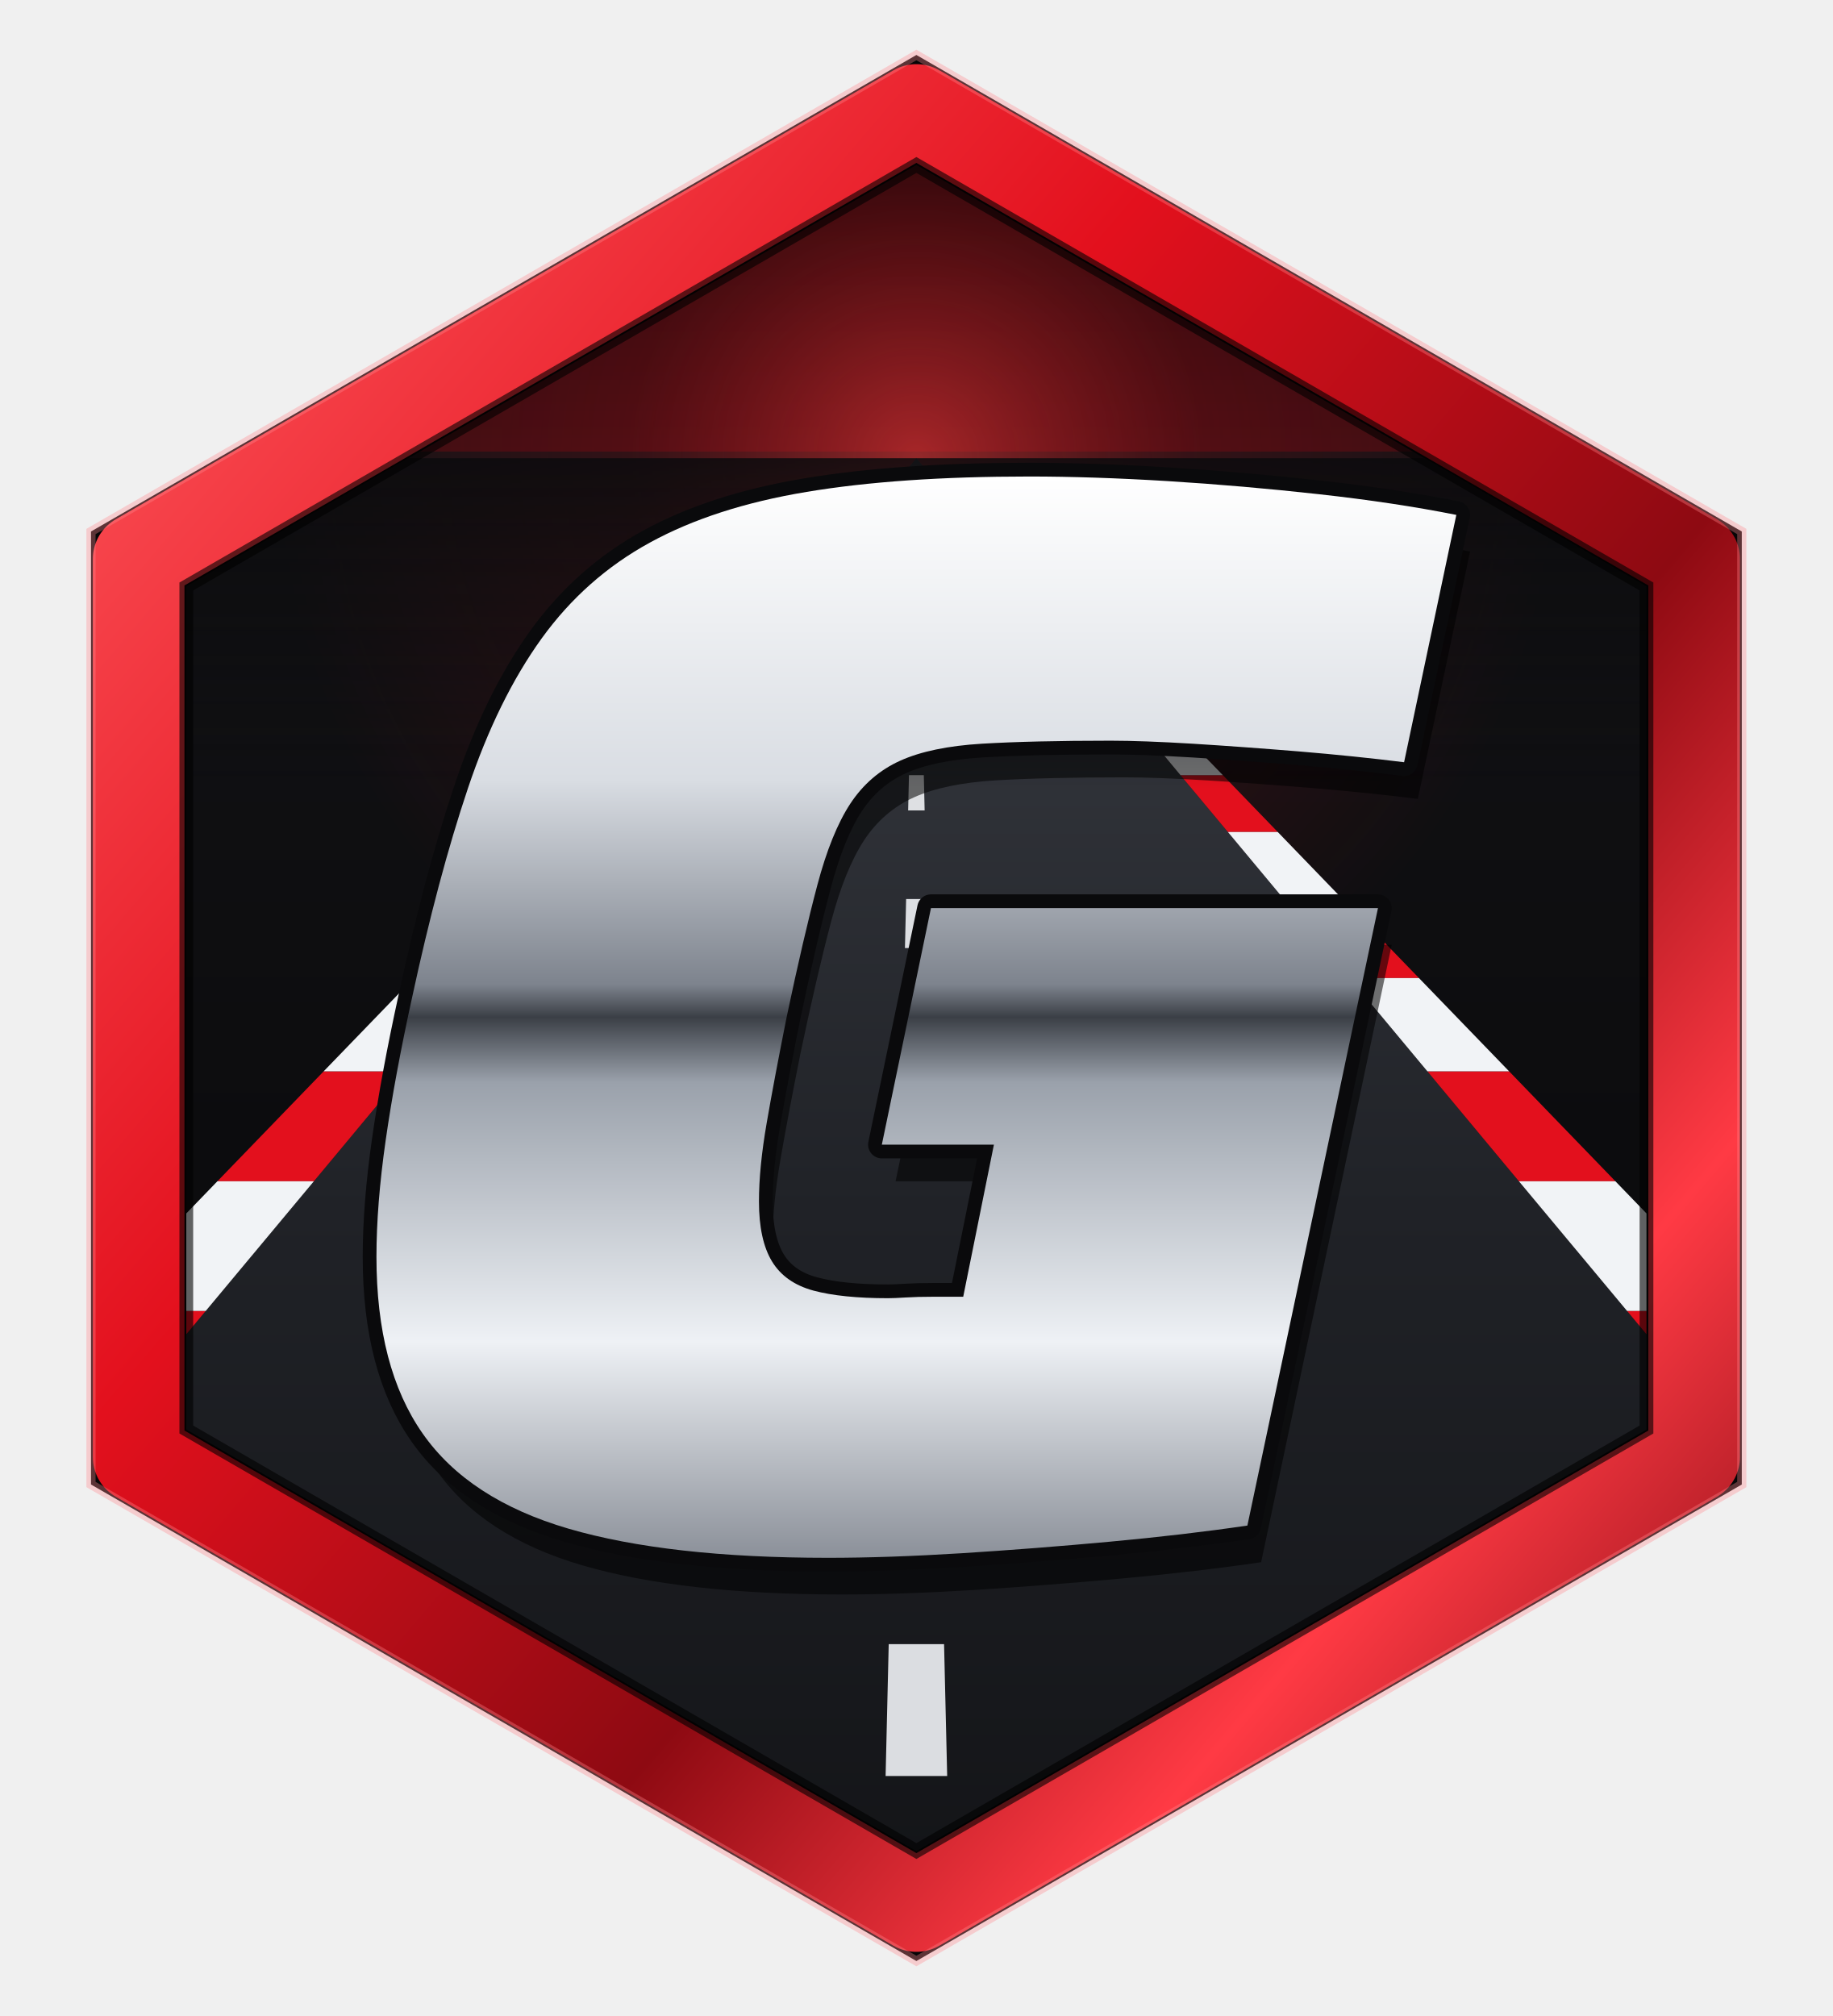
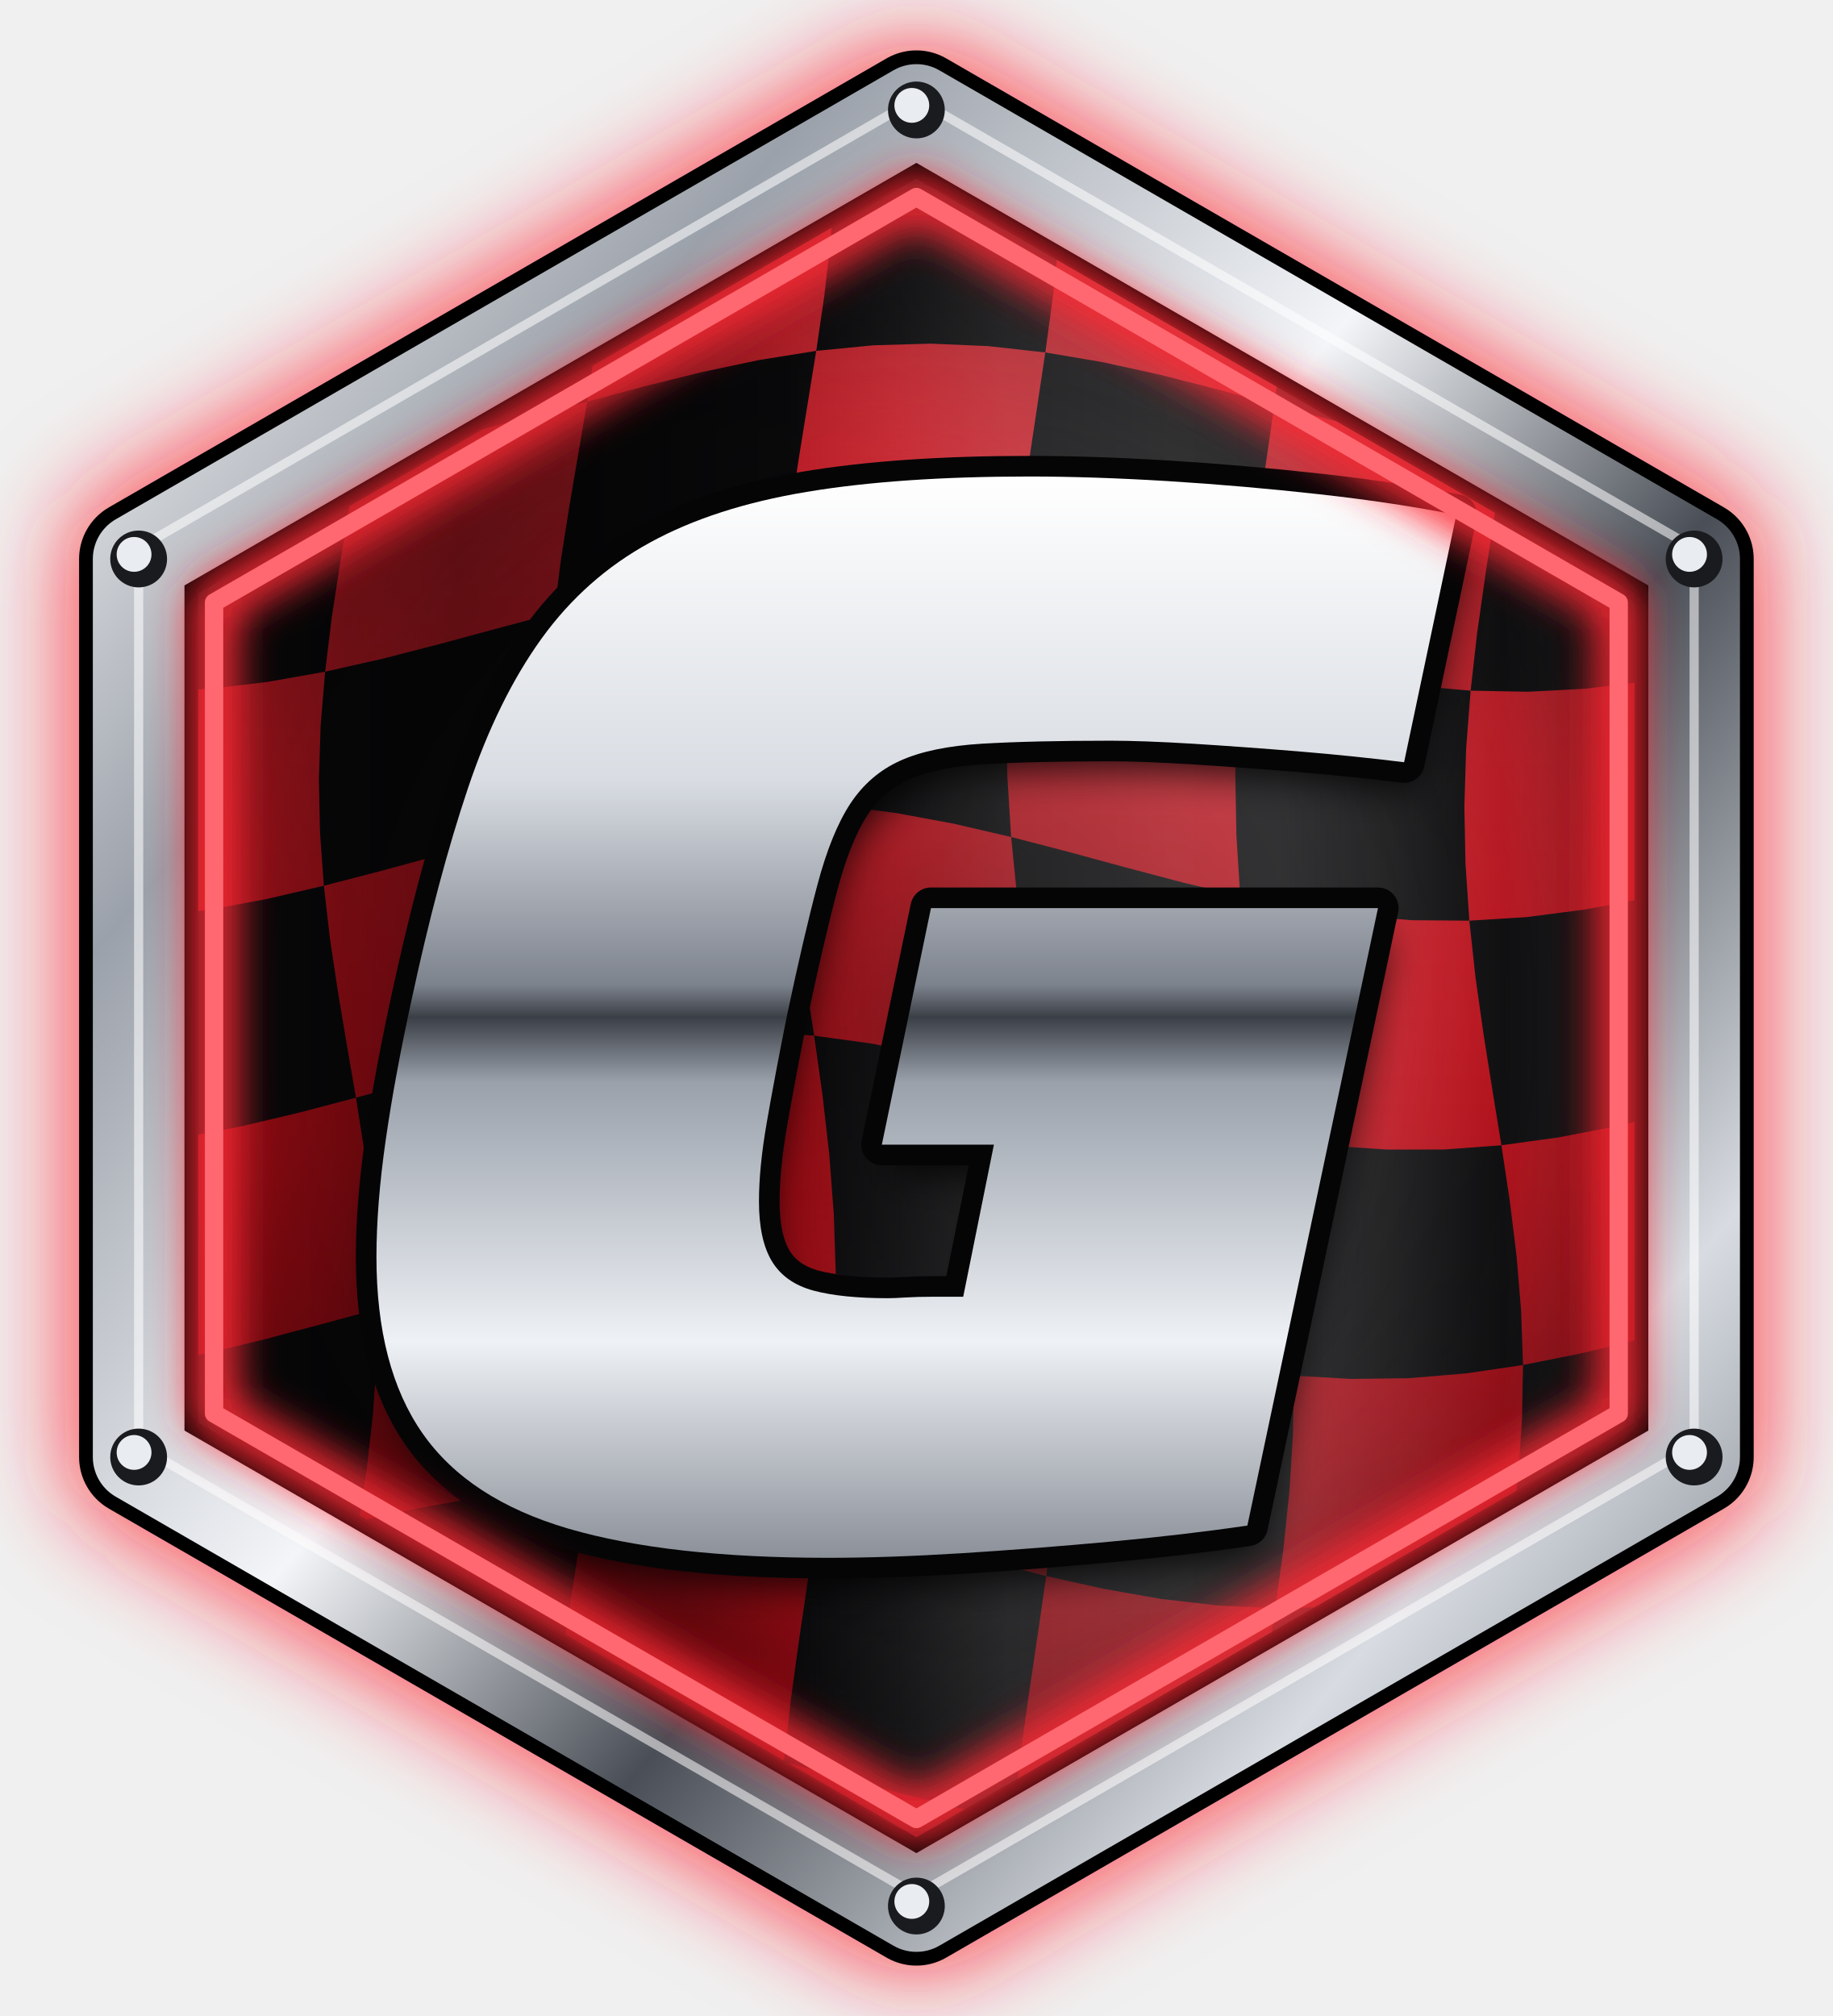
- <svg xmlns="http://www.w3.org/2000/svg" viewBox="0 0 200 220">
+ <svg xmlns="http://www.w3.org/2000/svg" viewBox="0 0 200 220" width="200" height="220">
  <defs>
    <clipPath id="i-clip">
      <path d="M100 18L179.67 64L179.67 156L100 202L20.33 156L20.33 64Z" />
    </clipPath>
    <clipPath id="i-gclip">
      <path d="M90.36 170Q72.93 170 62.04 166.82Q51.14 163.63 46.11 156.42Q41.08 149.22 41.08 137.15Q41.08 131.45 42.09 124.41Q43.1 117.37 44.94 108.99Q47.79 95.75 51.06 86.03Q54.33 76.3 59.1 69.68Q63.88 63.06 70.92 59.21Q77.96 55.35 88.02 53.68Q98.07 52 112.32 52Q119.19 52 127.4 52.5Q135.62 53.01 143.91 53.93Q152.21 54.85 158.92 56.19L153.22 83.18Q147.85 82.51 141.74 82Q135.62 81.5 130.17 81.16Q124.72 80.83 121.2 80.83Q112.65 80.83 107.12 81.16Q101.59 81.5 98.24 83.01Q94.89 84.52 92.79 87.7Q90.7 90.89 89.19 96.59Q87.68 102.28 85.84 111Q84.5 117.7 83.66 122.57Q82.82 127.43 82.82 131.11Q82.82 135.3 84.24 137.65Q85.67 140 88.77 140.84Q91.87 141.67 96.9 141.67Q97.57 141.67 98.83 141.59Q100.08 141.51 101.84 141.51Q103.6 141.51 105.11 141.51L108.46 124.91H96.23L101.59 99.1H150.37L136.12 166.48Q129.25 167.49 121.12 168.24Q112.99 168.99 104.94 169.5Q96.9 170 90.36 170Z" />
    </clipPath>
-     <linearGradient id="i-sky" gradientUnits="userSpaceOnUse" x1="0" y1="18" x2="0" y2="202">
-       <stop offset="0" stop-color="#1a0709" />
-       <stop offset="0.17" stop-color="#3a0d12" />
-       <stop offset="0.17" stop-color="#121215" />
-       <stop offset="1" stop-color="#060607" />
+     <linearGradient id="i-red" x1="0" y1="0" x2="0" y2="1">
+       <stop offset="0" stop-color="#ff3a45" />
+       <stop offset=".55" stop-color="#d10f1b" />
+       <stop offset="1" stop-color="#7a0810" />
    </linearGradient>
-     <radialGradient id="i-glow" cx="100" cy="50" r="70" gradientUnits="userSpaceOnUse">
-       <stop offset="0" stop-color="#ff3b3b" stop-opacity=".55" />
-       <stop offset=".45" stop-color="#c3121c" stop-opacity=".18" />
-       <stop offset="1" stop-color="#c3121c" stop-opacity="0" />
+     <linearGradient id="i-shade" gradientUnits="userSpaceOnUse" x1="-250" y1="0" x2="350" y2="0">
+       <stop offset="0" stop-color="#000" stop-opacity="0.49" />
+       <stop offset="0.02" stop-color="#000" stop-opacity="0.46" />
+       <stop offset="0.04" stop-color="#000" stop-opacity="0.31" />
+       <stop offset="0.06" stop-color="#000" stop-opacity="0.07" />
+       <stop offset="0.08" stop-color="#fff" stop-opacity="0.07" />
+       <stop offset="0.1" stop-color="#fff" stop-opacity="0.16" />
+       <stop offset="0.13" stop-color="#fff" stop-opacity="0.2" />
+       <stop offset="0.15" stop-color="#fff" stop-opacity="0.19" />
+       <stop offset="0.17" stop-color="#fff" stop-opacity="0.12" />
+       <stop offset="0.19" stop-color="#fff" stop-opacity="0.03" />
+       <stop offset="0.21" stop-color="#000" stop-opacity="0.18" />
+       <stop offset="0.23" stop-color="#000" stop-opacity="0.39" />
+       <stop offset="0.25" stop-color="#000" stop-opacity="0.49" />
+       <stop offset="0.27" stop-color="#000" stop-opacity="0.46" />
+       <stop offset="0.29" stop-color="#000" stop-opacity="0.31" />
+       <stop offset="0.31" stop-color="#000" stop-opacity="0.07" />
+       <stop offset="0.33" stop-color="#fff" stop-opacity="0.07" />
+       <stop offset="0.35" stop-color="#fff" stop-opacity="0.16" />
+       <stop offset="0.38" stop-color="#fff" stop-opacity="0.2" />
+       <stop offset="0.4" stop-color="#fff" stop-opacity="0.19" />
+       <stop offset="0.42" stop-color="#fff" stop-opacity="0.12" />
+       <stop offset="0.44" stop-color="#fff" stop-opacity="0.03" />
+       <stop offset="0.46" stop-color="#000" stop-opacity="0.18" />
+       <stop offset="0.48" stop-color="#000" stop-opacity="0.39" />
+       <stop offset="0.5" stop-color="#000" stop-opacity="0.49" />
+       <stop offset="0.52" stop-color="#000" stop-opacity="0.46" />
+       <stop offset="0.54" stop-color="#000" stop-opacity="0.31" />
+       <stop offset="0.56" stop-color="#000" stop-opacity="0.07" />
+       <stop offset="0.58" stop-color="#fff" stop-opacity="0.07" />
+       <stop offset="0.6" stop-color="#fff" stop-opacity="0.16" />
+       <stop offset="0.63" stop-color="#fff" stop-opacity="0.2" />
+       <stop offset="0.65" stop-color="#fff" stop-opacity="0.19" />
+       <stop offset="0.67" stop-color="#fff" stop-opacity="0.12" />
+       <stop offset="0.69" stop-color="#fff" stop-opacity="0.03" />
+       <stop offset="0.71" stop-color="#000" stop-opacity="0.18" />
+       <stop offset="0.73" stop-color="#000" stop-opacity="0.39" />
+       <stop offset="0.75" stop-color="#000" stop-opacity="0.49" />
+       <stop offset="0.77" stop-color="#000" stop-opacity="0.46" />
+       <stop offset="0.79" stop-color="#000" stop-opacity="0.31" />
+       <stop offset="0.81" stop-color="#000" stop-opacity="0.07" />
+       <stop offset="0.83" stop-color="#fff" stop-opacity="0.07" />
+       <stop offset="0.85" stop-color="#fff" stop-opacity="0.16" />
+       <stop offset="0.88" stop-color="#fff" stop-opacity="0.2" />
+       <stop offset="0.9" stop-color="#fff" stop-opacity="0.19" />
+       <stop offset="0.92" stop-color="#fff" stop-opacity="0.12" />
+       <stop offset="0.94" stop-color="#fff" stop-opacity="0.03" />
+       <stop offset="0.96" stop-color="#000" stop-opacity="0.18" />
+       <stop offset="0.98" stop-color="#000" stop-opacity="0.39" />
+       <stop offset="1" stop-color="#000" stop-opacity="0.49" />
+     </linearGradient>
+     <radialGradient id="i-vig" cx="100" cy="112" r="96" gradientUnits="userSpaceOnUse">
+       <stop offset=".55" stop-color="#000" stop-opacity="0" />
+       <stop offset="1" stop-color="#000" stop-opacity=".45" />
    </radialGradient>
-     <linearGradient id="i-asph" gradientUnits="userSpaceOnUse" x1="0" y1="50" x2="0" y2="214">
-       <stop offset="0" stop-color="#3a3d44" />
-       <stop offset=".5" stop-color="#202227" />
-       <stop offset="1" stop-color="#121316" />
-     </linearGradient>
-     <linearGradient id="i-haze" gradientUnits="userSpaceOnUse" x1="0" y1="50" x2="0" y2="214">
-       <stop offset="0" stop-color="#0b0b0d" stop-opacity=".85" />
-       <stop offset=".22" stop-color="#0b0b0d" stop-opacity="0" />
-     </linearGradient>
-     <linearGradient id="i-frame" x1="0" y1="0" x2="1" y2="1">
-       <stop offset="0" stop-color="#ff5a5f" />
-       <stop offset=".35" stop-color="#e3101d" />
-       <stop offset=".62" stop-color="#8e0a12" />
-       <stop offset=".8" stop-color="#ff3a44" />
-       <stop offset="1" stop-color="#7a0810" />
+     <radialGradient id="i-pool" cx="100" cy="111" r="73.06" gradientUnits="userSpaceOnUse">
+       <stop offset="0" stop-color="#000" stop-opacity=".35" />
+       <stop offset="1" stop-color="#000" stop-opacity="0" />
+     </radialGradient>
+     <linearGradient id="i-bezel" x1="0" y1="0" x2="1" y2="1">
+       <stop offset="0" stop-color="#ffffff" />
+       <stop offset=".22" stop-color="#9ba1aa" />
+       <stop offset=".45" stop-color="#f3f5f8" />
+       <stop offset=".62" stop-color="#4a4f57" />
+       <stop offset=".82" stop-color="#d8dce2" />
+       <stop offset="1" stop-color="#6d737c" />
    </linearGradient>
    <linearGradient id="i-chrome" gradientUnits="userSpaceOnUse" x1="0" y1="52" x2="0" y2="170">
      <stop offset="0" stop-color="#ffffff" />
      <stop offset=".28" stop-color="#d9dde3" />
      <stop offset=".47" stop-color="#7d838d" />
      <stop offset=".5" stop-color="#3b3f46" />
      <stop offset=".56" stop-color="#9aa1ab" />
      <stop offset=".8" stop-color="#eef1f5" />
      <stop offset="1" stop-color="#8b9099" />
    </linearGradient>
    <linearGradient id="i-sweep" x1="0" y1="0" x2="1" y2="0">
      <stop offset="0" stop-color="#fff" stop-opacity="0" />
      <stop offset=".5" stop-color="#fff" stop-opacity=".85" />
      <stop offset="1" stop-color="#fff" stop-opacity="0" />
    </linearGradient>
+     <filter id="i-blur" x="-30%" y="-30%" width="160%" height="160%">
+       <feGaussianBlur stdDeviation="5" />
+     </filter>
+     <filter id="i-soft" x="-30%" y="-30%" width="160%" height="160%">
+       <feGaussianBlur stdDeviation="2.2" />
+     </filter>
  </defs>
+   <path class="gas-neon" d="M100 12L184.87 61L184.87 159L100 208L15.13 159L15.13 61Z" fill="none" stroke="#ff1f2c" stroke-width="16" stroke-linejoin="round" filter="url(#i-blur)" opacity=".75" />
  <path d="M100 6L190.07 58L190.07 162L100 214L9.93 162L9.93 58Z" fill="#050506" />
  <g clip-path="url(#i-clip)">
-     <rect width="200" height="220" fill="url(#i-sky)" />
-     <rect width="200" height="220" fill="url(#i-glow)" />
-     <path d="M100 50L250 230L-50 230Z" fill="url(#i-asph)" />
-     <path d="M89.29 62.86L87.57 62.86L85.34 65.16L87.36 65.16Z M110.71 62.86L112.43 62.86L114.66 65.16L112.64 65.16Z M85.1 67.88L82.71 67.88L79.61 71.09L82.43 71.09Z M114.9 67.88L117.29 67.88L120.39 71.09L117.57 71.09Z M79.27 74.87L75.96 74.87L71.65 79.33L75.56 79.33Z M120.73 74.87L124.04 74.87L128.35 79.33L124.44 79.33Z M71.18 84.59L66.56 84.59L60.57 90.79L66.01 90.79Z M128.82 84.59L133.44 84.59L139.43 90.79L133.99 90.79Z M59.91 98.11L53.5 98.11L45.16 106.73L52.72 106.73Z M140.09 98.11L146.5 98.11L154.84 106.73L147.28 106.73Z M44.24 116.91L35.32 116.91L23.72 128.91L34.25 128.91Z M155.76 116.91L164.68 116.91L176.28 128.91L165.75 128.91Z M22.45 143.06L10.05 143.06L-6.08 159.74L8.55 159.74Z M177.55 143.06L189.95 143.06L206.08 159.74L191.45 159.74Z M-7.85 179.42L-25.11 179.42L-47.54 202.63L-27.19 202.63Z M207.85 179.42L225.11 179.42L247.54 202.63L227.19 202.63Z" fill="#e3101d" />
-     <path d="M87.36 65.16L85.34 65.16L82.71 67.88L85.1 67.88Z M112.64 65.16L114.66 65.16L117.29 67.88L114.9 67.88Z M82.43 71.09L79.61 71.09L75.96 74.87L79.27 74.87Z M117.57 71.09L120.39 71.09L124.04 74.87L120.73 74.87Z M75.56 79.33L71.65 79.33L66.56 84.59L71.18 84.59Z M124.44 79.33L128.35 79.33L133.44 84.59L128.82 84.59Z M66.01 90.79L60.57 90.79L53.5 98.11L59.91 98.11Z M133.99 90.79L139.43 90.79L146.5 98.11L140.09 98.11Z M52.72 106.73L45.16 106.73L35.32 116.91L44.24 116.91Z M147.28 106.73L154.84 106.73L164.68 116.91L155.76 116.91Z M34.25 128.91L23.72 128.91L10.05 143.06L22.45 143.06Z M165.75 128.91L176.28 128.91L189.95 143.06L177.55 143.06Z M8.55 159.74L-6.08 159.74L-25.11 179.42L-7.85 179.42Z M191.45 159.74L206.08 159.74L225.11 179.42L207.85 179.42Z M-27.19 202.63L-47.54 202.63L-74 230L-50 230Z M227.19 202.63L247.54 202.63L274 230L250 230Z" fill="#f1f3f6" />
-     <path d="M99.7 62.86L100.3 62.86L100.33 64.29L99.67 64.29Z M99.58 67.88L100.42 67.88L100.46 69.87L99.54 69.87Z M99.42 74.87L100.58 74.87L100.64 77.64L99.36 77.64Z M99.19 84.59L100.81 84.59L100.9 88.44L99.1 88.44Z M98.88 98.11L101.12 98.11L101.25 103.46L98.75 103.46Z M98.44 116.91L101.56 116.91L101.73 124.35L98.27 124.35Z M97.83 143.06L102.17 143.06L102.41 153.4L97.59 153.4Z M96.98 179.42L103.02 179.42L103.36 193.81L96.64 193.81Z" fill="#f1f3f6" opacity=".9" />
-     <rect y="50" width="200" height="140" fill="url(#i-haze)" />
+     <rect x="-10" y="-10" width="220" height="240" fill="url(#i-red)" />
+     <path d="M-36.05 -12.49L-29.8 -12.36L-23.55 -11.79L-17.3 -10.82L-11.05 -9.53L-10.16 -2.86L-9.44 3.82L-8.98 10.52L-8.8 17.24L-15.05 15.68L-21.3 14.35L-27.55 13.33L-33.8 12.7L-33.98 6.35L-34.44 0.03L-35.16 -6.25ZM-35.93 38.46L-29.68 39.52L-23.43 40.89L-17.18 42.48L-10.93 44.16L-11.91 50.9L-12.89 57.63L-13.8 64.36L-14.52 71.08L-20.77 69.41L-27.02 67.72L-33.27 66.11L-39.52 64.7L-38.8 58.1L-37.89 51.52L-36.91 44.97ZM-39.66 91.34L-33.41 92.96L-27.16 94.66L-20.91 96.31L-14.66 97.8L-13.99 104.44L-13.12 111.05L-12.15 117.63L-11.16 124.19L-17.41 123L-23.66 121.54L-29.91 119.91L-36.16 118.21L-37.15 111.48L-38.12 104.75L-38.99 98.04ZM-33.8 145.15L-27.55 146.77L-21.3 148.2L-15.05 149.34L-8.8 150.12L-8.91 156.51L-9.31 162.88L-9.97 169.2L-10.83 175.49L-17.08 175.2L-23.33 174.48L-29.58 173.38L-35.83 171.99L-34.97 165.3L-34.31 158.59L-33.91 151.88ZM-39.46 198.56L-33.21 199.61L-26.96 200.27L-20.71 200.5L-14.46 200.29L-14.97 206.4L-15.19 212.48L-15.11 218.52L-14.72 224.53L-20.97 225.22L-27.22 225.5L-33.47 225.33L-39.72 224.73L-40.11 218.23L-40.19 211.7L-39.97 205.15ZM-14.6 -35.99L-8.35 -34.74L-2.1 -33.24L4.15 -31.58L10.4 -29.88L11.1 -23.16L11.98 -16.44L12.96 -9.73L13.95 -3.04L7.7 -4.64L1.45 -6.33L-4.8 -8L-11.05 -9.53L-12.04 -16.18L-13.02 -22.81L-13.9 -29.41ZM-8.8 17.24L-2.55 18.92L3.7 20.6L9.95 22.18L16.2 23.54L16.06 30.12L15.63 36.68L14.95 43.21L14.07 49.71L7.82 48.71L1.57 47.39L-4.68 45.84L-10.93 44.16L-10.05 37.43L-9.37 30.69L-8.94 23.96ZM-14.52 71.08L-8.27 72.6L-2.02 73.88L4.23 74.82L10.48 75.37L9.99 81.7L9.8 87.99L9.92 94.25L10.34 100.47L4.09 100.42L-2.16 99.93L-8.41 99.04L-14.66 97.8L-15.08 91.15L-15.2 84.47L-15.01 77.78ZM-11.16 124.19L-4.91 125.03L1.34 125.45L7.59 125.44L13.84 124.98L14.75 131.03L15.49 137.04L15.99 143.01L16.2 148.96L9.95 149.88L3.7 150.4L-2.55 150.48L-8.8 150.12L-9.01 143.68L-9.51 137.22L-10.25 130.72ZM-10.83 175.49L-4.58 175.35L1.67 174.77L7.92 173.8L14.17 172.5L13.2 178.33L12.21 184.14L11.29 189.94L10.54 195.73L4.29 197.29L-1.96 198.63L-8.21 199.65L-14.46 200.29L-13.71 194.15L-12.79 187.96L-11.8 181.75ZM-14.72 224.53L-8.47 223.45L-2.22 222.07L4.03 220.49L10.28 218.8L10.93 224.56L11.78 230.33L12.75 236.1L13.74 241.89L7.49 243.55L1.24 245.24L-5.01 246.85L-11.26 248.27L-12.25 242.37L-13.22 236.45L-14.07 230.5ZM13.95 -3.04L20.2 -1.64L26.45 -0.54L32.7 0.18L38.95 0.49L39.84 6.75L40.56 12.97L41.02 19.15L41.2 25.3L34.95 25.5L28.7 25.26L22.45 24.59L16.2 23.54L16.02 16.93L15.56 10.29L14.84 3.63ZM14.07 49.71L20.32 50.32L26.57 50.5L32.82 50.23L39.07 49.54L38.09 55.53L37.11 61.48L36.2 67.4L35.48 73.3L29.23 74.41L22.98 75.16L16.73 75.49L10.48 75.37L11.2 69.01L12.11 62.61L13.09 56.18ZM10.34 100.47L16.59 100.08L22.84 99.27L29.09 98.11L35.34 96.66L36.01 102.46L36.88 108.25L37.85 114.02L38.84 119.79L32.59 121.43L26.34 122.91L20.09 124.12L13.84 124.98L12.85 118.91L11.88 112.8L11.01 106.65ZM16.2 148.96L22.45 147.71L28.7 146.2L34.95 144.54L41.2 142.85L41.09 148.62L40.69 154.41L40.03 160.2L39.17 166.01L32.92 167.6L26.67 169.3L20.42 170.97L14.17 172.5L15.03 166.65L15.69 160.78L16.09 154.89ZM10.54 195.73L16.79 194.05L23.04 192.36L29.29 190.79L35.54 189.44L35.03 195.35L34.81 201.3L34.89 207.27L35.28 213.27L29.03 214.26L22.78 215.58L16.53 217.12L10.28 218.8L9.89 213.04L9.81 207.27L10.03 201.5ZM35.4 -24.9L41.65 -24.53L47.9 -24.6L54.15 -25.1L60.4 -26.01L61.1 -20.09L61.98 -14.19L62.96 -8.32L63.95 -2.47L57.7 -1.18L51.45 -0.21L45.2 0.36L38.95 0.49L37.96 -5.8L36.98 -12.13L36.1 -18.5ZM41.2 25.3L47.45 24.67L53.7 23.65L59.95 22.32L66.2 20.76L66.06 26.54L65.63 32.31L64.95 38.07L64.07 43.84L57.82 45.52L51.57 47.11L45.32 48.48L39.07 49.54L39.95 43.53L40.63 37.49L41.06 31.41ZM35.48 73.3L41.73 71.89L47.98 70.28L54.23 68.59L60.48 66.92L59.99 72.72L59.8 78.53L59.92 84.35L60.34 90.2L54.09 91.69L47.84 93.34L41.59 95.04L35.34 96.66L34.92 90.85L34.8 85.02L34.99 79.17ZM38.84 119.79L45.09 118.09L51.34 116.46L57.59 115L63.84 113.81L64.75 119.78L65.49 125.78L65.99 131.82L66.2 137.88L59.95 138.66L53.7 139.8L47.45 141.23L41.2 142.85L40.99 137.08L40.49 131.32L39.75 125.55ZM39.17 166.01L45.42 164.62L51.67 163.52L57.92 162.8L64.17 162.51L63.2 168.75L62.21 175.04L61.29 181.35L60.54 187.71L54.29 187.5L48.04 187.73L41.79 188.39L35.54 189.44L36.29 183.55L37.21 177.68L38.2 171.84ZM35.28 213.27L41.53 212.67L47.78 212.5L54.03 212.78L60.28 213.47L60.93 220L61.78 226.55L62.75 233.13L63.74 239.73L57.49 238.61L51.24 237.85L44.99 237.52L38.74 237.62L37.75 231.48L36.78 225.38L35.93 219.31ZM63.95 -2.47L70.2 -4L76.45 -5.67L82.7 -7.36L88.95 -8.96L89.84 -3.13L90.56 2.71L91.02 8.57L91.2 14.46L84.95 15.82L78.7 17.4L72.45 19.08L66.2 20.76L66.02 14.98L65.56 9.18L64.84 3.36ZM64.07 43.84L70.32 42.16L76.57 40.61L82.82 39.29L89.07 38.29L88.09 44.32L87.11 50.39L86.2 56.49L85.48 62.63L79.23 63.18L72.98 64.12L66.73 65.4L60.48 66.92L61.2 61.14L62.11 55.37L63.09 49.6ZM60.34 90.2L66.59 88.96L72.84 88.07L79.09 87.58L85.34 87.53L86.01 93.85L86.88 100.2L87.85 106.59L88.84 113.02L82.59 112.56L76.34 112.55L70.09 112.97L63.84 113.81L62.85 107.87L61.88 101.95L61.01 96.06ZM66.2 137.88L72.45 137.52L78.7 137.6L84.95 138.12L91.2 139.04L91.09 145.61L90.69 152.22L90.03 158.85L89.17 165.5L82.92 164.2L76.67 163.23L70.42 162.65L64.17 162.51L65.03 156.3L65.69 150.12L66.09 143.99ZM60.54 187.71L66.79 188.35L73.04 189.37L79.29 190.71L85.54 192.27L85.03 199L84.81 205.73L84.89 212.46L85.28 219.2L79.03 217.51L72.78 215.93L66.53 214.55L60.28 213.47L59.89 206.98L59.81 200.52L60.03 194.1ZM85.4 -32.12L91.65 -33.74L97.9 -35.17L104.15 -36.32L110.4 -37.1L111.1 -31L111.98 -24.87L112.96 -18.7L113.95 -12.49L107.7 -12.18L101.45 -11.46L95.2 -10.36L88.95 -8.96L87.96 -14.77L86.98 -20.56L86.1 -26.34ZM91.2 14.46L97.45 13.41L103.7 12.74L109.95 12.5L116.2 12.7L116.06 19.09L115.63 25.51L114.95 31.97L114.07 38.46L107.82 37.77L101.57 37.5L95.32 37.68L89.07 38.29L89.95 32.29L90.63 26.32L91.06 20.38ZM85.48 62.63L91.73 62.51L97.98 62.84L104.23 63.59L110.48 64.7L109.99 71.33L109.8 77.98L109.92 84.65L110.34 91.34L104.09 89.89L97.84 88.73L91.59 87.92L85.34 87.53L84.92 81.25L84.8 75.01L84.99 68.8ZM88.84 113.02L95.09 113.88L101.34 115.09L107.59 116.57L113.84 118.21L114.75 124.95L115.49 131.68L115.99 138.42L116.2 145.15L109.95 143.46L103.7 141.8L97.45 140.29L91.2 139.04L90.99 132.49L90.49 125.96L89.75 119.47ZM89.17 165.5L95.42 167.03L101.67 168.7L107.92 170.4L114.17 171.99L113.2 178.66L112.21 185.32L111.29 191.95L110.54 198.56L104.29 197.21L98.04 195.64L91.79 193.95L85.54 192.27L86.29 185.56L87.21 178.86L88.2 172.17ZM85.28 219.2L91.53 220.88L97.78 222.42L104.03 223.74L110.28 224.73L110.93 231.19L111.78 237.62L112.75 244.02L113.74 250.38L107.49 249.84L101.24 248.9L94.99 247.63L88.74 246.11L87.75 239.4L86.78 232.67L85.93 225.94ZM113.95 -12.49L120.2 -12.36L126.45 -11.79L132.7 -10.82L138.95 -9.53L139.84 -2.86L140.56 3.82L141.02 10.52L141.2 17.24L134.95 15.68L128.7 14.35L122.45 13.33L116.2 12.7L116.02 6.35L115.56 0.03L114.84 -6.25ZM114.07 38.46L120.32 39.52L126.57 40.89L132.82 42.48L139.07 44.16L138.09 50.9L137.11 57.63L136.2 64.36L135.48 71.08L129.23 69.41L122.98 67.72L116.73 66.11L110.48 64.7L111.2 58.1L112.11 51.52L113.09 44.97ZM110.34 91.34L116.59 92.96L122.84 94.66L129.09 96.31L135.34 97.8L136.01 104.44L136.88 111.05L137.85 117.63L138.84 124.19L132.59 123L126.34 121.54L120.09 119.91L113.84 118.21L112.85 111.48L111.88 104.75L111.01 98.04ZM116.2 145.15L122.45 146.77L128.7 148.2L134.95 149.34L141.2 150.12L141.09 156.51L140.69 162.88L140.03 169.2L139.17 175.49L132.92 175.2L126.67 174.48L120.42 173.38L114.17 171.99L115.03 165.3L115.69 158.59L116.09 151.88ZM110.54 198.56L116.79 199.61L123.04 200.27L129.29 200.5L135.54 200.29L135.03 206.4L134.81 212.48L134.89 218.52L135.28 224.53L129.03 225.22L122.78 225.5L116.53 225.33L110.28 224.73L109.89 218.23L109.81 211.7L110.03 205.15ZM135.4 -35.99L141.65 -34.74L147.9 -33.24L154.15 -31.58L160.4 -29.88L161.1 -23.16L161.98 -16.44L162.96 -9.73L163.95 -3.04L157.7 -4.64L151.45 -6.33L145.2 -8L138.95 -9.53L137.96 -16.18L136.98 -22.81L136.1 -29.41ZM141.2 17.24L147.45 18.92L153.7 20.6L159.95 22.18L166.2 23.54L166.06 30.12L165.63 36.68L164.95 43.21L164.07 49.71L157.82 48.71L151.57 47.39L145.32 45.84L139.07 44.16L139.95 37.43L140.63 30.69L141.06 23.96ZM135.48 71.08L141.73 72.6L147.98 73.88L154.23 74.82L160.48 75.37L159.99 81.7L159.8 87.99L159.92 94.25L160.34 100.47L154.09 100.42L147.84 99.93L141.59 99.04L135.34 97.8L134.92 91.15L134.8 84.47L134.99 77.78ZM138.84 124.19L145.09 125.03L151.34 125.45L157.59 125.44L163.84 124.98L164.75 131.03L165.49 137.04L165.99 143.01L166.2 148.96L159.95 149.88L153.7 150.4L147.45 150.48L141.2 150.12L140.99 143.68L140.49 137.22L139.75 130.72ZM139.17 175.49L145.42 175.35L151.67 174.77L157.92 173.8L164.17 172.5L163.2 178.33L162.21 184.14L161.29 189.94L160.54 195.73L154.29 197.29L148.04 198.63L141.79 199.65L135.54 200.29L136.29 194.15L137.21 187.96L138.2 181.75ZM135.28 224.53L141.53 223.45L147.78 222.07L154.03 220.49L160.28 218.8L160.93 224.56L161.78 230.33L162.75 236.1L163.74 241.89L157.49 243.55L151.24 245.24L144.99 246.85L138.74 248.27L137.75 242.37L136.78 236.45L135.93 230.5ZM163.95 -3.04L170.2 -1.64L176.45 -0.54L182.7 0.18L188.95 0.49L189.84 6.75L190.56 12.97L191.02 19.15L191.2 25.3L184.95 25.5L178.7 25.26L172.45 24.59L166.2 23.54L166.02 16.93L165.56 10.29L164.84 3.63ZM164.07 49.71L170.32 50.32L176.57 50.5L182.82 50.23L189.07 49.54L188.09 55.53L187.11 61.48L186.2 67.4L185.48 73.3L179.23 74.41L172.98 75.16L166.73 75.49L160.48 75.37L161.2 69.01L162.11 62.61L163.09 56.18ZM160.34 100.47L166.59 100.08L172.84 99.27L179.09 98.11L185.34 96.66L186.01 102.46L186.88 108.25L187.85 114.02L188.84 119.79L182.59 121.43L176.34 122.91L170.09 124.12L163.84 124.98L162.85 118.91L161.88 112.8L161.01 106.65ZM166.2 148.96L172.45 147.71L178.7 146.2L184.95 144.54L191.2 142.85L191.09 148.62L190.69 154.41L190.03 160.2L189.17 166.01L182.92 167.6L176.67 169.3L170.42 170.97L164.17 172.5L165.03 166.65L165.69 160.78L166.09 154.89ZM160.54 195.73L166.79 194.05L173.04 192.36L179.29 190.79L185.54 189.44L185.03 195.35L184.81 201.3L184.89 207.27L185.28 213.27L179.03 214.26L172.78 215.58L166.53 217.12L160.28 218.8L159.89 213.04L159.81 207.27L160.03 201.5ZM185.4 -24.9L191.65 -24.53L197.9 -24.6L204.15 -25.1L210.4 -26.01L211.1 -20.09L211.98 -14.19L212.96 -8.32L213.95 -2.47L207.7 -1.18L201.45 -0.21L195.2 0.36L188.95 0.49L187.96 -5.8L186.98 -12.13L186.1 -18.5ZM191.2 25.3L197.45 24.67L203.7 23.65L209.95 22.32L216.2 20.76L216.06 26.54L215.63 32.31L214.95 38.07L214.07 43.84L207.82 45.52L201.57 47.11L195.32 48.48L189.07 49.54L189.95 43.53L190.63 37.49L191.06 31.41ZM185.48 73.3L191.73 71.89L197.98 70.28L204.23 68.59L210.48 66.92L209.99 72.72L209.8 78.53L209.92 84.35L210.34 90.2L204.09 91.69L197.84 93.34L191.59 95.04L185.34 96.66L184.92 90.85L184.8 85.02L184.99 79.17ZM188.84 119.79L195.09 118.09L201.34 116.46L207.59 115L213.84 113.81L214.75 119.78L215.49 125.78L215.99 131.82L216.2 137.88L209.95 138.66L203.7 139.8L197.45 141.23L191.2 142.85L190.99 137.08L190.49 131.32L189.75 125.55ZM189.17 166.01L195.42 164.62L201.67 163.52L207.92 162.8L214.17 162.51L213.2 168.75L212.21 175.04L211.29 181.35L210.54 187.71L204.29 187.5L198.04 187.73L191.79 188.39L185.54 189.44L186.29 183.55L187.21 177.68L188.2 171.84ZM185.28 213.27L191.53 212.67L197.78 212.5L204.03 212.78L210.28 213.47L210.93 220L211.78 226.55L212.75 233.13L213.74 239.73L207.49 238.61L201.24 237.85L194.99 237.52L188.74 237.62L187.75 231.48L186.78 225.38L185.93 219.31Z" fill="#0b0b0d" />
+     <rect class="" x="-250" y="-10" width="600" height="240" fill="url(#i-shade)" />
+     <rect x="-10" y="-10" width="220" height="240" fill="url(#i-vig)" />
+     <rect x="-10" y="-10" width="220" height="240" fill="url(#i-pool)" />
  </g>
-   <path d="M90.36 170Q72.93 170 62.04 166.82Q51.14 163.63 46.11 156.42Q41.08 149.22 41.08 137.15Q41.08 131.45 42.09 124.41Q43.1 117.37 44.94 108.99Q47.79 95.75 51.06 86.03Q54.33 76.3 59.1 69.68Q63.88 63.06 70.92 59.21Q77.96 55.35 88.02 53.68Q98.07 52 112.32 52Q119.19 52 127.4 52.5Q135.62 53.01 143.91 53.93Q152.21 54.85 158.92 56.19L153.22 83.18Q147.85 82.51 141.74 82Q135.62 81.5 130.17 81.16Q124.72 80.83 121.2 80.83Q112.65 80.83 107.12 81.16Q101.59 81.5 98.24 83.01Q94.89 84.52 92.79 87.7Q90.7 90.89 89.19 96.59Q87.68 102.28 85.84 111Q84.5 117.7 83.66 122.57Q82.82 127.43 82.82 131.11Q82.82 135.3 84.24 137.65Q85.67 140 88.77 140.84Q91.87 141.67 96.9 141.67Q97.57 141.67 98.83 141.59Q100.08 141.51 101.84 141.51Q103.6 141.51 105.11 141.51L108.46 124.91H96.23L101.59 99.1H150.37L136.12 166.48Q129.25 167.49 121.12 168.24Q112.99 168.99 104.94 169.5Q96.9 170 90.36 170Z" fill="#000" opacity=".55" transform="translate(1.5 4)" />
-   <path d="M90.36 170Q72.93 170 62.04 166.82Q51.14 163.63 46.11 156.42Q41.08 149.22 41.08 137.15Q41.08 131.45 42.09 124.41Q43.1 117.37 44.94 108.99Q47.79 95.75 51.06 86.03Q54.33 76.3 59.1 69.68Q63.88 63.06 70.92 59.21Q77.96 55.35 88.02 53.68Q98.07 52 112.32 52Q119.19 52 127.4 52.5Q135.62 53.01 143.91 53.93Q152.21 54.85 158.92 56.19L153.22 83.18Q147.85 82.51 141.74 82Q135.62 81.5 130.17 81.16Q124.72 80.83 121.2 80.83Q112.65 80.83 107.12 81.16Q101.59 81.5 98.24 83.01Q94.89 84.52 92.79 87.7Q90.7 90.89 89.19 96.59Q87.68 102.28 85.84 111Q84.5 117.7 83.66 122.57Q82.82 127.43 82.82 131.11Q82.82 135.3 84.24 137.65Q85.67 140 88.77 140.84Q91.87 141.67 96.9 141.67Q97.57 141.67 98.83 141.59Q100.08 141.51 101.84 141.51Q103.6 141.51 105.11 141.51L108.46 124.91H96.23L101.59 99.1H150.37L136.12 166.48Q129.25 167.49 121.12 168.24Q112.99 168.99 104.94 169.5Q96.9 170 90.36 170Z" fill="url(#i-chrome)" stroke="#0a0a0c" stroke-width="3" stroke-linejoin="round" paint-order="stroke" />
-   <path d="M100 12L184.87 61L184.87 159L100 208L15.13 159L15.13 61Z" fill="none" stroke="url(#i-frame)" stroke-width="10" stroke-linejoin="round" />
-   <path d="M100 18L179.67 64L179.67 156L100 202L20.33 156L20.33 64Z" fill="none" stroke="#000" stroke-opacity=".6" stroke-width="1.5" />
-   <path d="M100 6L190.07 58L190.07 162L100 214L9.93 162L9.93 58Z" fill="none" stroke="#ff8a8f" stroke-opacity=".35" stroke-width="1" />
+   <g class="gas-g">
+     <path d="M90.36 170Q72.93 170 62.04 166.82Q51.14 163.63 46.11 156.42Q41.08 149.22 41.08 137.15Q41.08 131.45 42.09 124.41Q43.1 117.37 44.94 108.99Q47.79 95.75 51.06 86.03Q54.33 76.3 59.1 69.68Q63.88 63.06 70.92 59.21Q77.96 55.35 88.02 53.68Q98.07 52 112.32 52Q119.19 52 127.4 52.5Q135.62 53.01 143.91 53.93Q152.21 54.85 158.92 56.19L153.22 83.18Q147.85 82.51 141.74 82Q135.62 81.5 130.17 81.16Q124.72 80.83 121.2 80.83Q112.65 80.83 107.12 81.16Q101.59 81.5 98.24 83.01Q94.89 84.52 92.79 87.7Q90.7 90.89 89.19 96.59Q87.68 102.28 85.84 111Q84.5 117.7 83.66 122.57Q82.82 127.43 82.82 131.11Q82.82 135.3 84.24 137.65Q85.67 140 88.77 140.84Q91.87 141.67 96.9 141.67Q97.57 141.67 98.83 141.59Q100.08 141.51 101.84 141.51Q103.6 141.51 105.11 141.51L108.46 124.91H96.23L101.59 99.1H150.37L136.12 166.48Q129.25 167.49 121.12 168.24Q112.99 168.99 104.94 169.5Q96.9 170 90.36 170Z" fill="#000" opacity=".85" filter="url(#i-soft)" transform="translate(1 3)" />
+     <path d="M90.36 170Q72.93 170 62.04 166.82Q51.14 163.63 46.11 156.42Q41.08 149.22 41.08 137.15Q41.08 131.45 42.09 124.41Q43.1 117.37 44.94 108.99Q47.79 95.75 51.06 86.03Q54.33 76.3 59.1 69.68Q63.88 63.06 70.92 59.21Q77.96 55.35 88.02 53.68Q98.07 52 112.32 52Q119.19 52 127.4 52.5Q135.62 53.01 143.91 53.93Q152.21 54.85 158.92 56.19L153.22 83.18Q147.85 82.51 141.74 82Q135.62 81.5 130.17 81.16Q124.72 80.83 121.2 80.83Q112.65 80.83 107.12 81.16Q101.59 81.5 98.24 83.01Q94.89 84.52 92.79 87.7Q90.7 90.89 89.19 96.59Q87.68 102.28 85.84 111Q84.5 117.7 83.66 122.57Q82.82 127.43 82.82 131.11Q82.82 135.3 84.24 137.65Q85.67 140 88.77 140.84Q91.87 141.67 96.9 141.67Q97.57 141.67 98.83 141.59Q100.08 141.51 101.84 141.51Q103.6 141.51 105.11 141.51L108.46 124.91H96.23L101.59 99.1H150.37L136.12 166.48Q129.25 167.49 121.12 168.24Q112.99 168.99 104.94 169.5Q96.9 170 90.36 170Z" fill="url(#i-chrome)" stroke="#050506" stroke-width="4.5" stroke-linejoin="round" paint-order="stroke" />
+   </g>
+   <path d="M100 12L184.87 61L184.87 159L100 208L15.13 159L15.13 61Z" fill="none" stroke="#000" stroke-width="13" stroke-linejoin="round" />
+   <path d="M100 12L184.87 61L184.87 159L100 208L15.13 159L15.13 61Z" fill="none" stroke="url(#i-bezel)" stroke-width="10" stroke-linejoin="round" />
+   <path d="M100 12L184.87 61L184.87 159L100 208L15.13 159L15.13 61Z" fill="none" stroke="#fff" stroke-opacity=".55" stroke-width="1" stroke-linejoin="round" transform="translate(0 -1.2)" />
+   <path d="M100 21.5L176.64 65.75L176.64 154.25L100 198.5L23.36 154.25L23.36 65.75Z" fill="none" stroke="#ff2a36" stroke-width="5" stroke-linejoin="round" filter="url(#i-soft)" />
+   <path d="M100 21.5L176.64 65.75L176.64 154.25L100 198.5L23.36 154.25L23.36 65.75Z" fill="none" stroke="#ff6870" stroke-width="2" stroke-linejoin="round" />
+   <circle cx="100" cy="12" r="3.1" fill="#1a1b1f" />
+   <circle cx="99.5" cy="11.5" r="1.9" fill="#e9ecf0" />
+   <circle cx="184.87" cy="61" r="3.1" fill="#1a1b1f" />
+   <circle cx="184.37" cy="60.5" r="1.9" fill="#e9ecf0" />
+   <circle cx="184.87" cy="159" r="3.1" fill="#1a1b1f" />
+   <circle cx="184.37" cy="158.5" r="1.9" fill="#e9ecf0" />
+   <circle cx="100" cy="208" r="3.1" fill="#1a1b1f" />
+   <circle cx="99.5" cy="207.5" r="1.9" fill="#e9ecf0" />
+   <circle cx="15.13" cy="159" r="3.1" fill="#1a1b1f" />
+   <circle cx="14.63" cy="158.5" r="1.9" fill="#e9ecf0" />
+   <circle cx="15.13" cy="61" r="3.1" fill="#1a1b1f" />
+   <circle cx="14.63" cy="60.5" r="1.9" fill="#e9ecf0" />
</svg>
